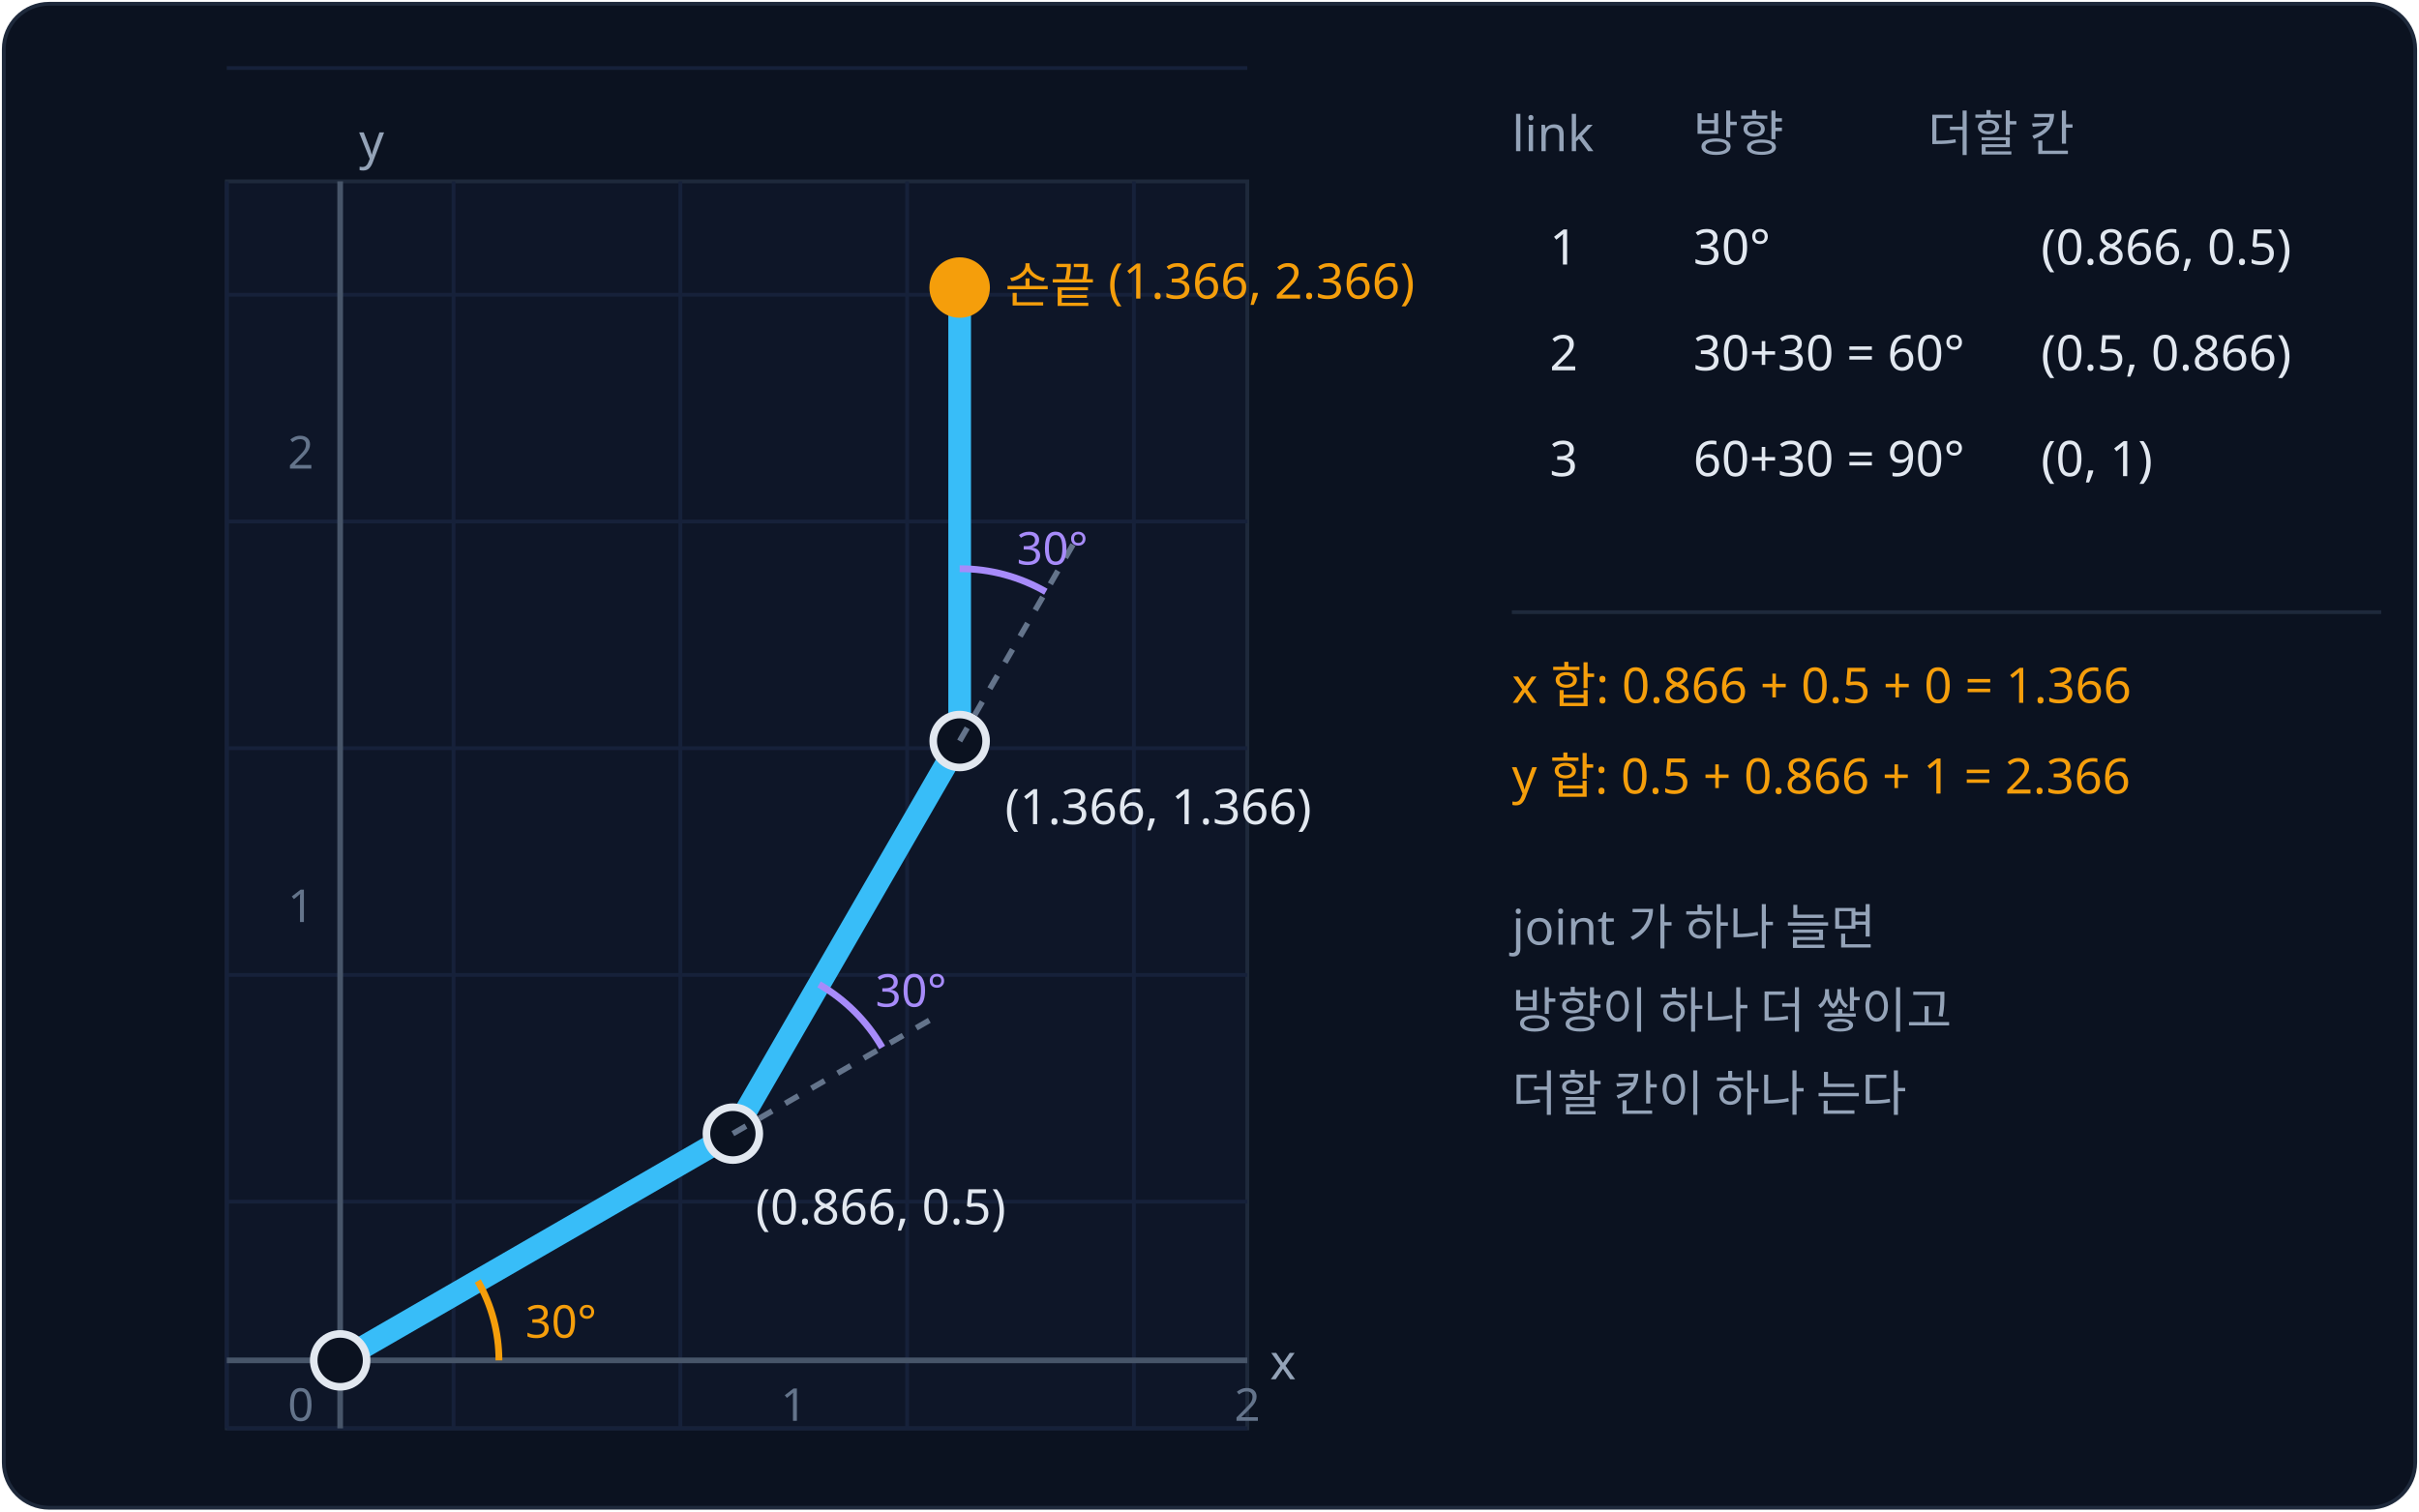
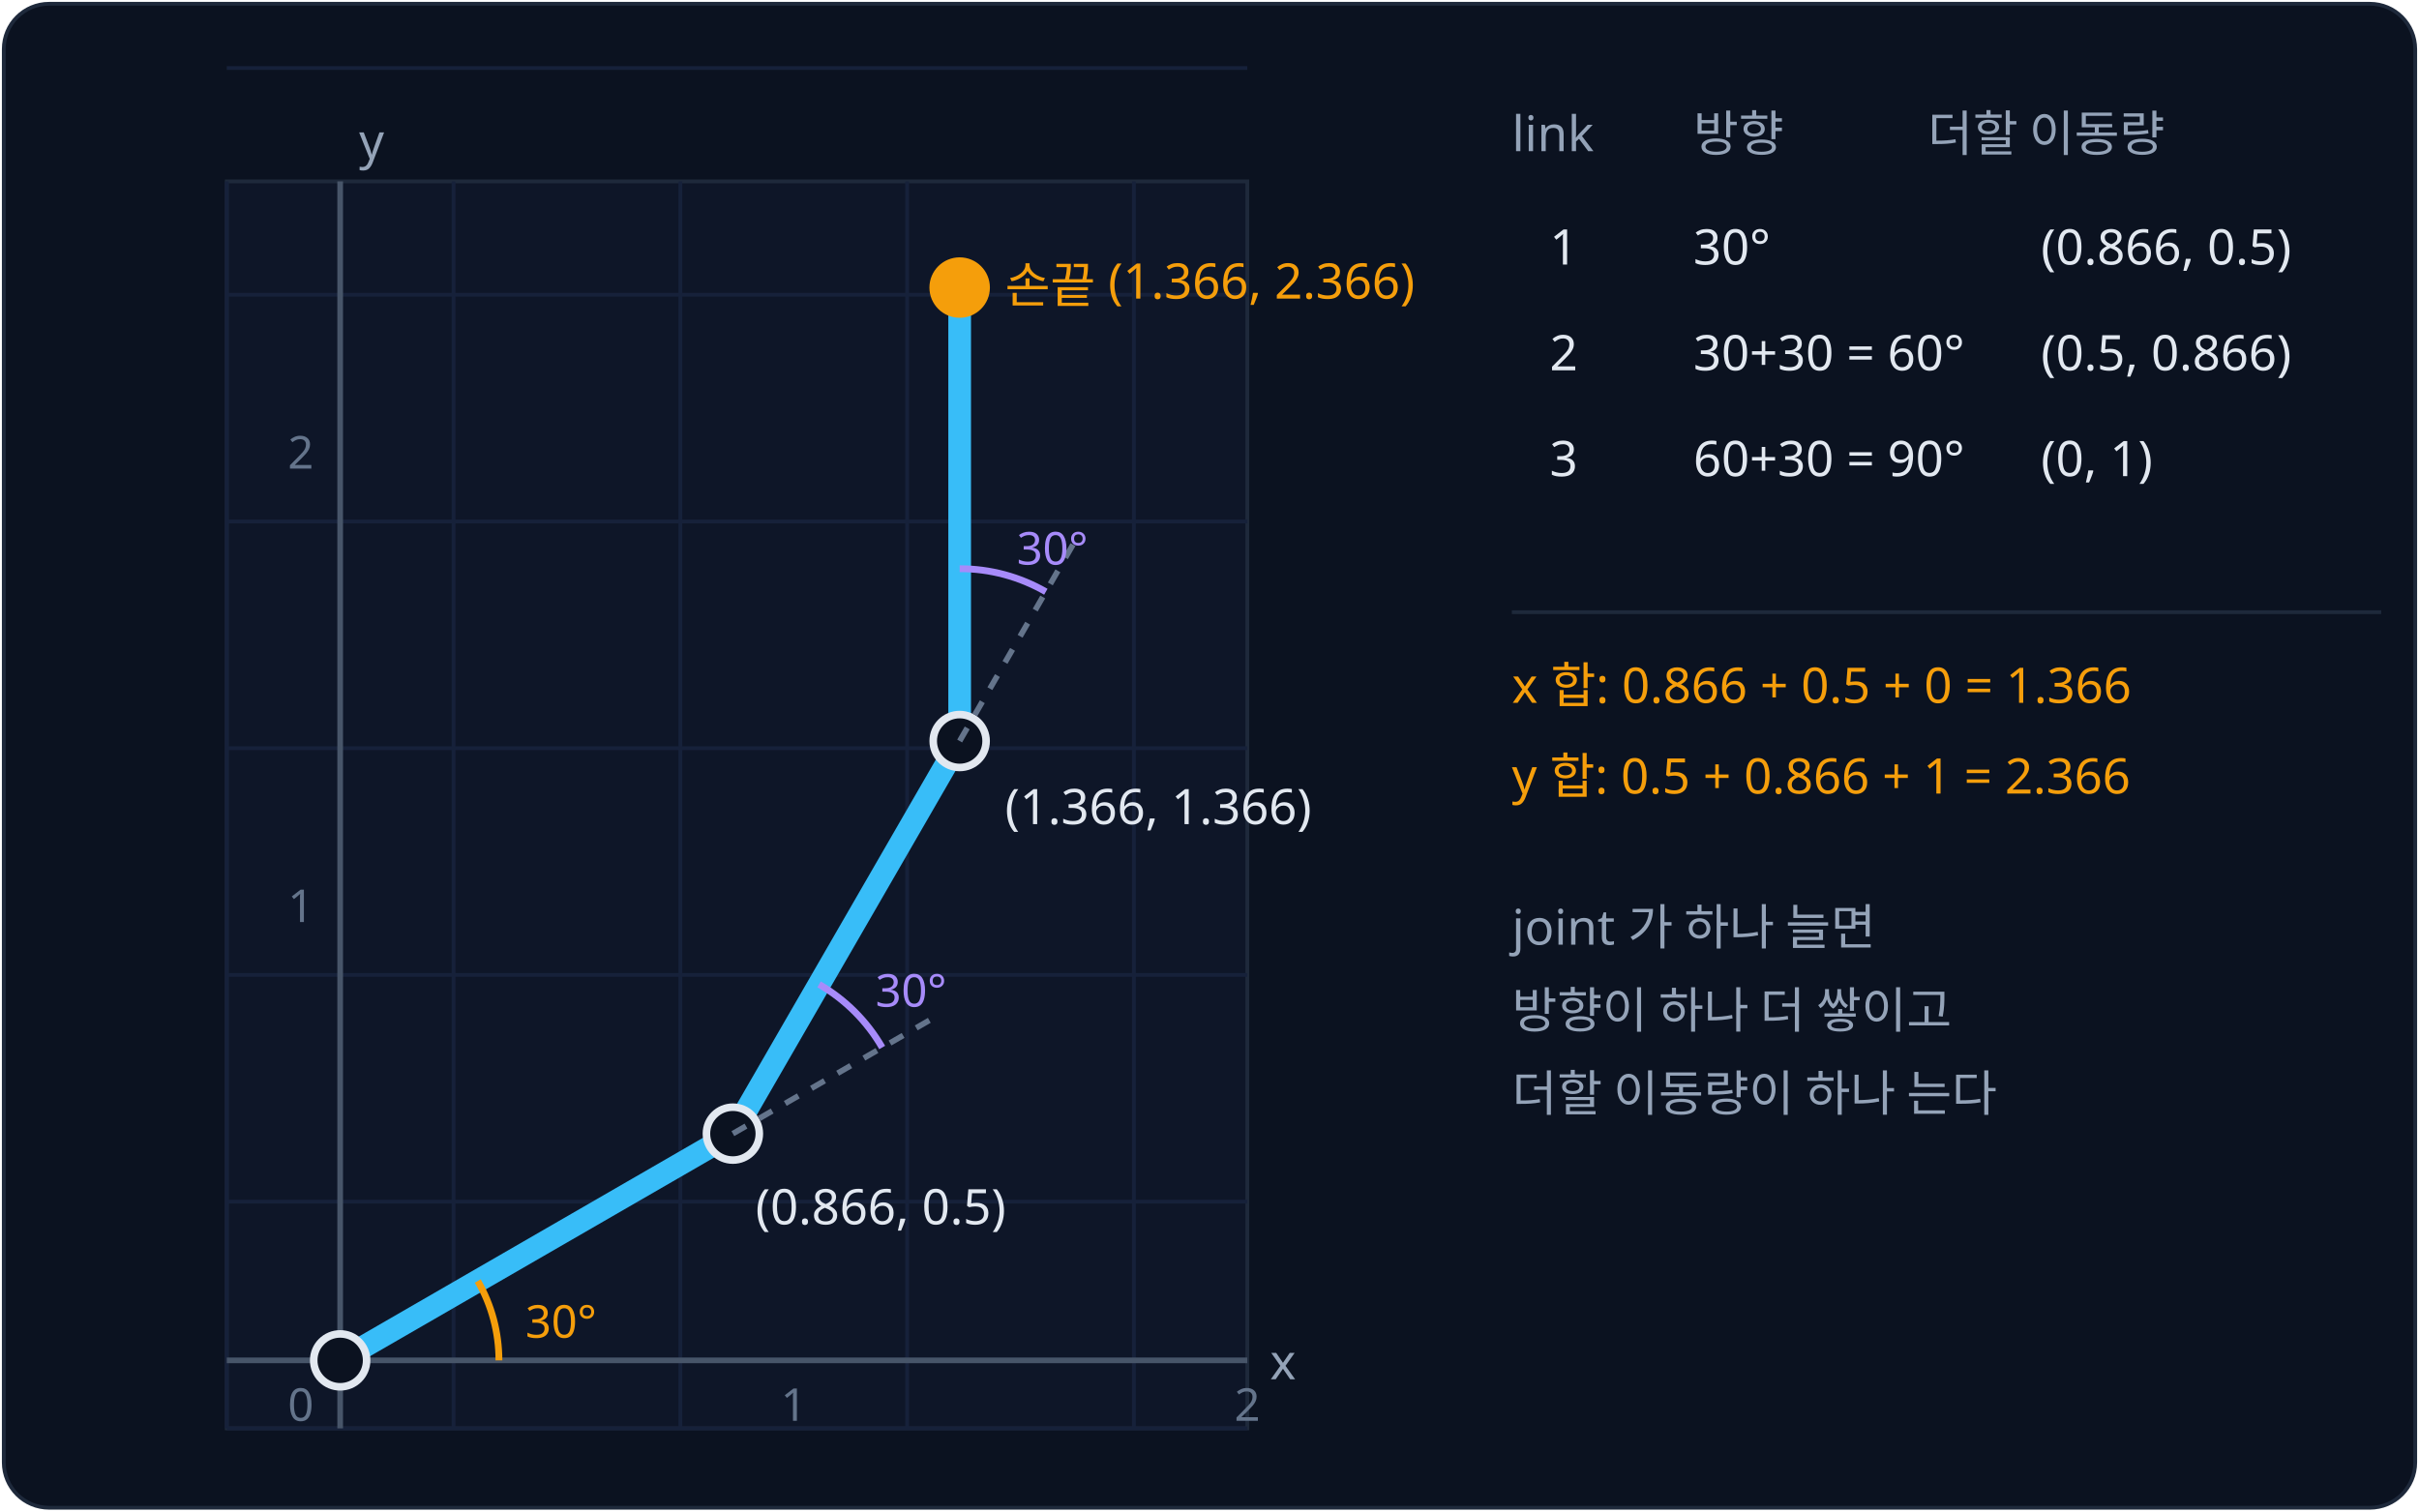
<svg xmlns="http://www.w3.org/2000/svg" viewBox="0 0 640 400" font-family="Pretendard, 'Apple SD Gothic Neo', 'Noto Sans KR', system-ui, sans-serif">
  <defs>
    <marker id="arrow-gray" viewBox="0 0 10 10" refX="9" refY="5" markerWidth="7" markerHeight="7" orient="auto-start-reverse">
      <path d="M0,0 L10,5 L0,10 z" fill="#94a3b8" />
    </marker>
    <marker id="arrow-amber" viewBox="0 0 10 10" refX="9" refY="5" markerWidth="7" markerHeight="7" orient="auto-start-reverse">
      <path d="M0,0 L10,5 L0,10 z" fill="#f59e0b" />
    </marker>
    <marker id="arrow-red" viewBox="0 0 10 10" refX="9" refY="5" markerWidth="7" markerHeight="7" orient="auto-start-reverse">
      <path d="M0,0 L10,5 L0,10 z" fill="#f87171" />
    </marker>
    <marker id="arrow-green" viewBox="0 0 10 10" refX="9" refY="5" markerWidth="7" markerHeight="7" orient="auto-start-reverse">
      <path d="M0,0 L10,5 L0,10 z" fill="#34d399" />
    </marker>
    <marker id="arrow-sky" viewBox="0 0 10 10" refX="9" refY="5" markerWidth="7" markerHeight="7" orient="auto-start-reverse">
      <path d="M0,0 L10,5 L0,10 z" fill="#38bdf8" />
    </marker>
    <marker id="arrow-violet" viewBox="0 0 10 10" refX="9" refY="5" markerWidth="7" markerHeight="7" orient="auto-start-reverse">
      <path d="M0,0 L10,5 L0,10 z" fill="#a78bfa" />
    </marker>
    <marker id="arrow-white" viewBox="0 0 10 10" refX="9" refY="5" markerWidth="7" markerHeight="7" orient="auto-start-reverse">
      <path d="M0,0 L10,5 L0,10 z" fill="#e2e8f0" />
    </marker>
  </defs>
  <rect x="1" y="1" width="638" height="398" rx="12" fill="#0b1220" stroke="#1e293b" />
  <rect x="60.0" y="48.0" width="270.0" height="330.0" rx="0" fill="#0e1628" stroke="#1e293b" stroke-width="1" />
  <line x1="60.0" y1="48.0" x2="60.0" y2="378.0" stroke="#16213a" stroke-width="1" />
  <line x1="120.0" y1="48.0" x2="120.0" y2="378.0" stroke="#16213a" stroke-width="1" />
  <line x1="180.0" y1="48.0" x2="180.0" y2="378.0" stroke="#16213a" stroke-width="1" />
  <line x1="240.0" y1="48.0" x2="240.0" y2="378.0" stroke="#16213a" stroke-width="1" />
  <line x1="300.0" y1="48.0" x2="300.0" y2="378.0" stroke="#16213a" stroke-width="1" />
  <line x1="60.0" y1="378.0" x2="330.0" y2="378.0" stroke="#16213a" stroke-width="1" />
  <line x1="60.0" y1="318.0" x2="330.0" y2="318.0" stroke="#16213a" stroke-width="1" />
  <line x1="60.0" y1="258.0" x2="330.0" y2="258.0" stroke="#16213a" stroke-width="1" />
  <line x1="60.0" y1="198.0" x2="330.0" y2="198.0" stroke="#16213a" stroke-width="1" />
  <line x1="60.0" y1="138.0" x2="330.0" y2="138.0" stroke="#16213a" stroke-width="1" />
  <line x1="60.0" y1="78.0" x2="330.0" y2="78.0" stroke="#16213a" stroke-width="1" />
  <line x1="60.0" y1="18.0" x2="330.0" y2="18.0" stroke="#16213a" stroke-width="1" />
  <line x1="60.0" y1="360.0" x2="330.0" y2="360.0" stroke="#475569" stroke-width="1.5" />
  <line x1="90.0" y1="48.0" x2="90.0" y2="378.0" stroke="#475569" stroke-width="1.5" />
  <text x="210.0" y="376.0" fill="#64748b" font-size="12" text-anchor="middle">1</text>
  <text x="330.0" y="376.0" fill="#64748b" font-size="12" text-anchor="middle">2</text>
  <text x="83.0" y="244.0" fill="#64748b" font-size="12" text-anchor="end">1</text>
  <text x="83.0" y="124.0" fill="#64748b" font-size="12" text-anchor="end">2</text>
  <text x="83.0" y="376.0" fill="#64748b" font-size="12" text-anchor="end">0</text>
  <text x="336.0" y="365.0" fill="#94a3b8" font-size="13" text-anchor="start">x</text>
  <text x="95.0" y="42.0" fill="#94a3b8" font-size="13" text-anchor="start">y</text>
  <line x1="90.0" y1="360.0" x2="193.9" y2="300.0" stroke="#38bdf8" stroke-width="6" stroke-linecap="round" />
  <line x1="193.9" y1="300.0" x2="253.9" y2="196.1" stroke="#38bdf8" stroke-width="6" stroke-linecap="round" />
  <line x1="253.9" y1="196.1" x2="253.9" y2="76.1" stroke="#38bdf8" stroke-width="6" stroke-linecap="round" />
  <circle cx="90.0" cy="360.0" r="7" fill="#0b1220" stroke="#e2e8f0" stroke-width="2" />
  <circle cx="193.9" cy="300.0" r="7" fill="#0b1220" stroke="#e2e8f0" stroke-width="2" />
  <circle cx="253.9" cy="196.1" r="7" fill="#0b1220" stroke="#e2e8f0" stroke-width="2" />
  <circle cx="253.9" cy="76.1" r="7" fill="#f59e0b" stroke="#f59e0b" stroke-width="2" />
  <path d="M132.0,360.0 A42.0,42.0 0 0,0 126.4,339.0" fill="none" stroke="#f59e0b" stroke-width="1.8" />
  <text x="139.0" y="354.0" fill="#f59e0b" font-size="12" text-anchor="start">30°</text>
  <line x1="193.9" y1="300.0" x2="245.9" y2="270.0" stroke="#64748b" stroke-width="1.5" stroke-dasharray="4 4" />
  <path d="M233.4,277.2 A45.6,45.6 0 0,0 216.7,260.5" fill="none" stroke="#a78bfa" stroke-width="1.8" />
  <text x="231.6" y="266.4" fill="#a78bfa" font-size="12" text-anchor="start">30°</text>
  <line x1="253.9" y1="196.1" x2="283.9" y2="144.1" stroke="#64748b" stroke-width="1.5" stroke-dasharray="4 4" />
  <path d="M276.7,156.6 A45.6,45.6 0 0,0 253.9,150.5" fill="none" stroke="#a78bfa" stroke-width="1.8" />
  <text x="269.0" y="149.4" fill="#a78bfa" font-size="12" text-anchor="start">30°</text>
  <text x="199.9" y="324.0" fill="#e2e8f0" font-size="13" text-anchor="start">(0.866, 0.5)</text>
  <text x="265.9" y="218.1" fill="#e2e8f0" font-size="13" text-anchor="start">(1.366, 1.366)</text>
  <text x="265.9" y="80.1" fill="#f59e0b" font-size="13" text-anchor="start">손끝 (1.366, 2.366)</text>
  <text x="400.0" y="40.0" fill="#94a3b8" font-size="13" text-anchor="start">link</text>
  <text x="448.0" y="40.0" fill="#94a3b8" font-size="13" text-anchor="start">방향</text>
-   <text x="510.0" y="40.0" fill="#94a3b8" font-size="13" text-anchor="start">더할 칸</text>
+   <text x="510.0" y="40.0" fill="#94a3b8" font-size="13" text-anchor="start">더할 이동량</text>
  <text x="410.0" y="70.0" fill="#e2e8f0" font-size="13" text-anchor="start">1</text>
  <text x="448.0" y="70.0" fill="#e2e8f0" font-size="13" text-anchor="start">30°</text>
  <text x="540.0" y="70.0" fill="#e2e8f0" font-size="13" text-anchor="start">(0.866, 0.5)</text>
  <text x="410.0" y="98.0" fill="#e2e8f0" font-size="13" text-anchor="start">2</text>
  <text x="448.0" y="98.0" fill="#e2e8f0" font-size="13" text-anchor="start">30+30 = 60°</text>
  <text x="540.0" y="98.0" fill="#e2e8f0" font-size="13" text-anchor="start">(0.5, 0.866)</text>
  <text x="410.0" y="126.0" fill="#e2e8f0" font-size="13" text-anchor="start">3</text>
  <text x="448.0" y="126.0" fill="#e2e8f0" font-size="13" text-anchor="start">60+30 = 90°</text>
  <text x="540.0" y="126.0" fill="#e2e8f0" font-size="13" text-anchor="start">(0, 1)</text>
  <line x1="400.0" y1="162.0" x2="630.0" y2="162.0" stroke="#1e293b" stroke-width="1" />
  <text x="400.0" y="186.0" fill="#f59e0b" font-size="13" text-anchor="start">x 합: 0.866 + 0.5 + 0 = 1.366</text>
  <text x="400.0" y="210.0" fill="#f59e0b" font-size="13" text-anchor="start">y 합: 0.5 + 0.866 + 1 = 2.366</text>
  <text x="400.0" y="250.0" fill="#94a3b8" font-size="13" text-anchor="start">joint 가 하나 늘면</text>
  <text x="400.0" y="272.0" fill="#94a3b8" font-size="13" text-anchor="start">방향이 하나 더 쌓이고</text>
-   <text x="400.0" y="294.0" fill="#94a3b8" font-size="13" text-anchor="start">더할 칸이 하나 는다</text>
+   <text x="400.0" y="294.0" fill="#94a3b8" font-size="13" text-anchor="start">더할 이동량이 하나 는다</text>
</svg>
